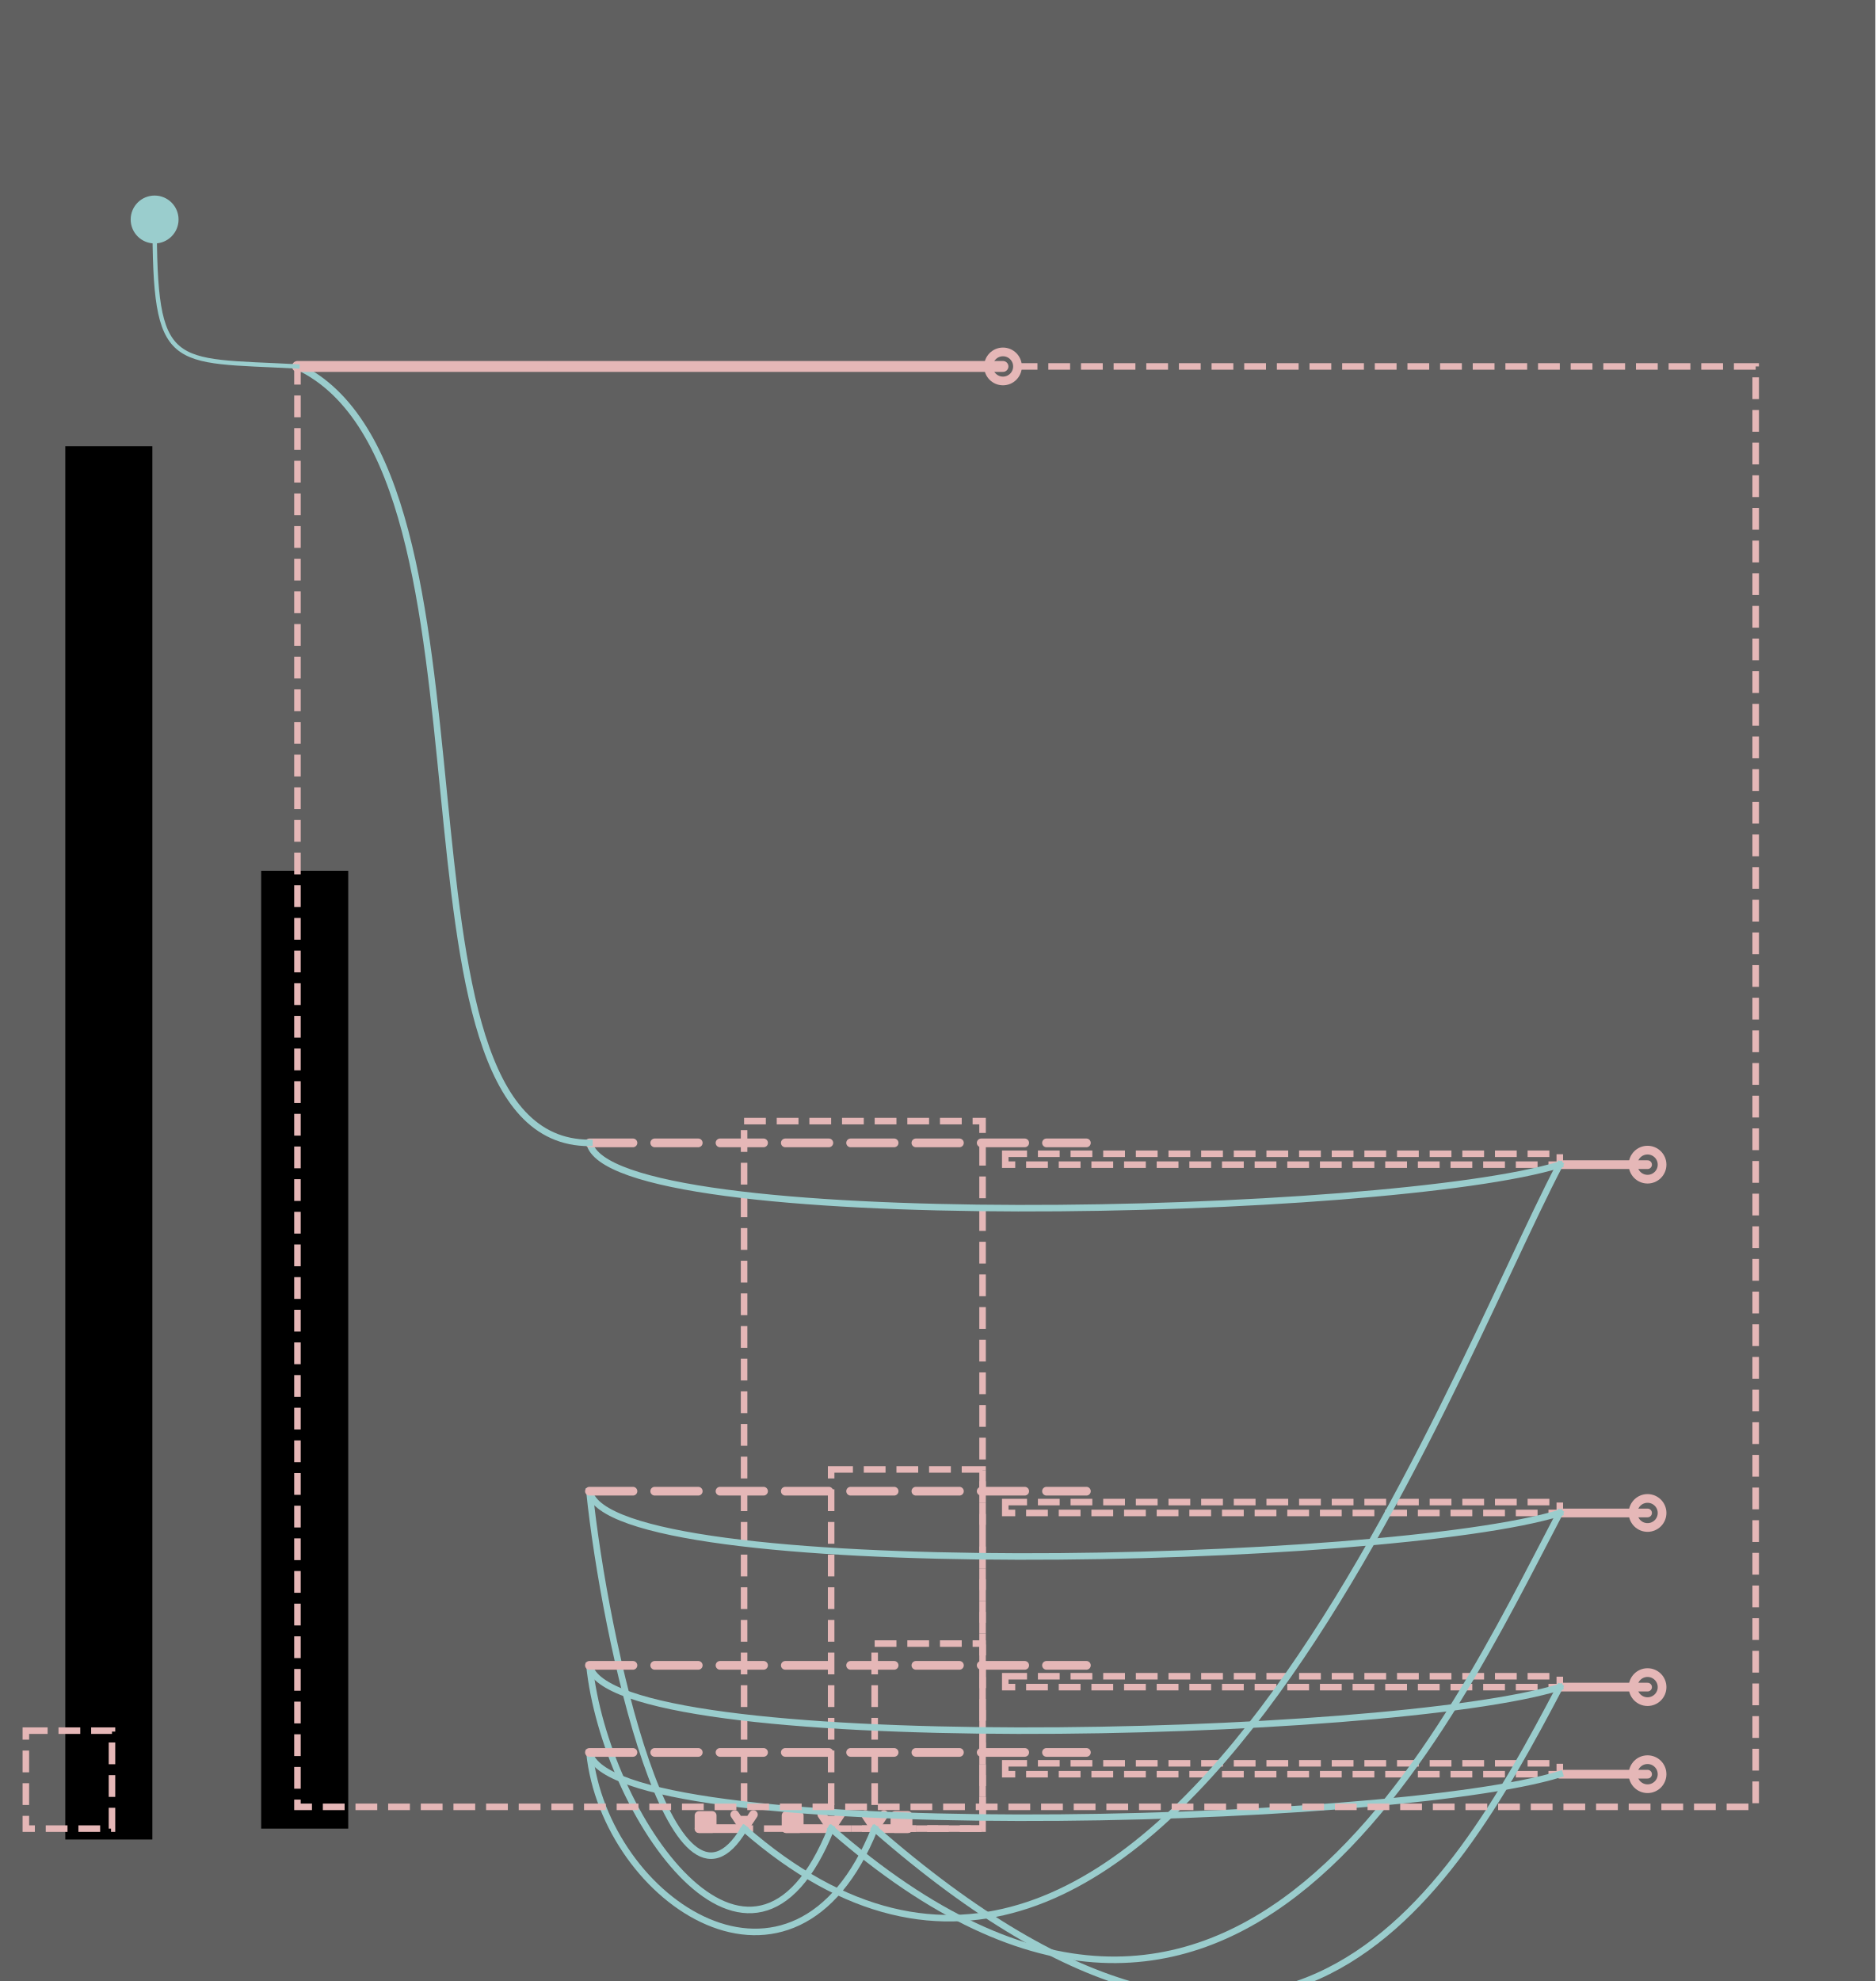
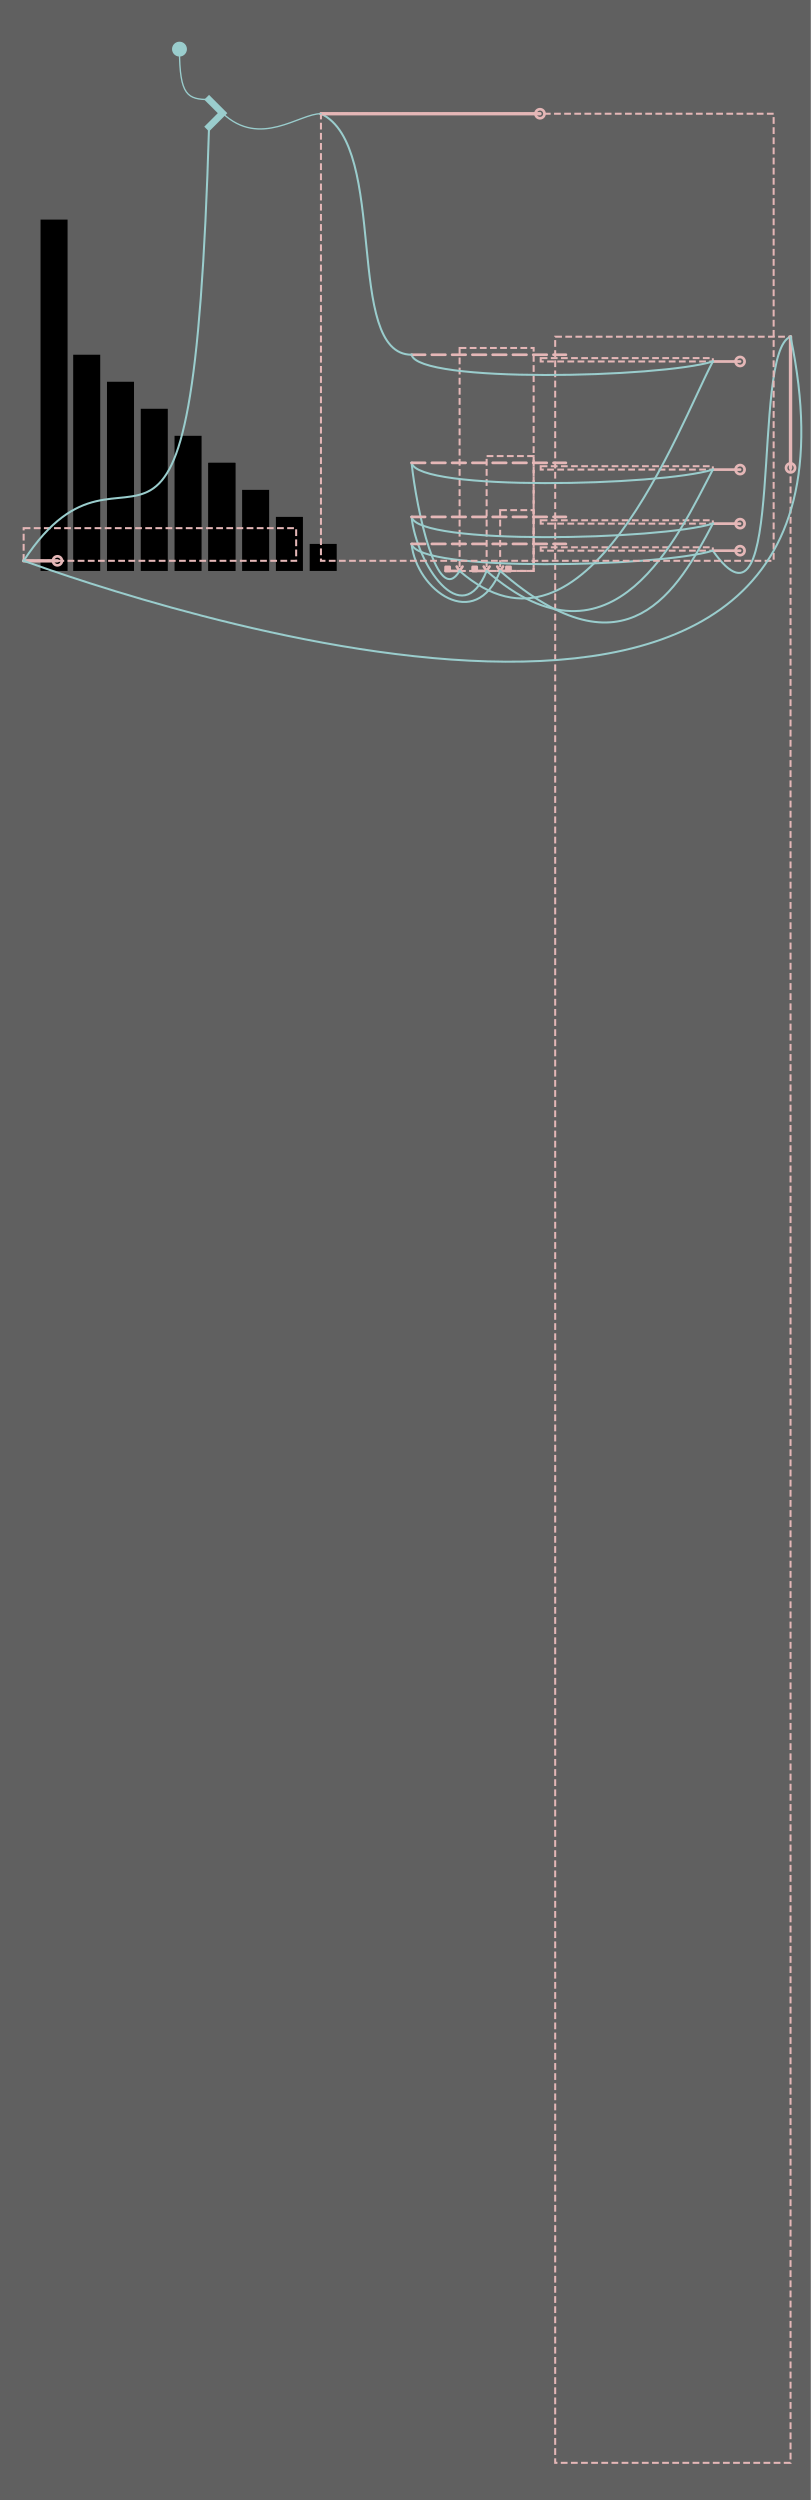
- <svg xmlns="http://www.w3.org/2000/svg" version="1.1" x="0px" y="0px" width="86.167px" height="91px" viewBox="0 0 86.167 91" enable-background="new 0 0 86.167 91" xml:space="preserve">
+ <svg xmlns="http://www.w3.org/2000/svg" version="1.1" x="0px" y="0px" width="120px" height="370px" viewBox="0 0 120 370" enable-background="new 0 0 120 370" xml:space="preserve">
  <g id="Background">
-     <rect fill="#606060" width="86.167" height="91" />
+     <rect fill="#606060" width="120" height="370" />
  </g>
  <g id="clip8">
    <g id="D">
-       <rect x="3" y="20.5" width="4" height="64" />
-       <rect x="12" y="40" width="4" height="44" />
+       <rect x="45.833" y="80.5" width="4" height="4" />
+       <rect x="40.833" y="76.5" width="4" height="8" />
+       <rect x="35.833" y="72.5" width="4" height="12" />
+       <rect x="30.833" y="68.5" width="4" height="16" />
+       <rect x="30.833" y="68.5" width="4" height="16" />
+       <rect x="6" y="32.5" width="4" height="52" />
+       <rect x="25.833" y="64.5" width="4" height="20" />
+       <rect x="20.833" y="60.5" width="4" height="24" />
+       <rect x="15.833" y="56.5" width="4" height="28" />
+       <rect x="10.833" y="52.5" width="4" height="32" />
    </g>
    <g id="I">
+       <circle fill="none" stroke="#E5B7B7" stroke-width="0.4" stroke-linecap="round" stroke-linejoin="round" stroke-miterlimit="10" cx="8.5" cy="83" r="0.667" />
+       <line fill="none" stroke="#E5B7B7" stroke-width="0.5" stroke-linecap="round" stroke-linejoin="round" stroke-miterlimit="10" x1="3.5" y1="83" x2="8.5" y2="83" />
+       <line fill="none" stroke="#E5B7B7" stroke-width="0.5" stroke-linecap="round" stroke-linejoin="round" stroke-miterlimit="10" x1="117" y1="49.833" x2="117" y2="69.25" />
+       <path fill="none" stroke="#9ACDCD" stroke-width="0.3" stroke-linecap="square" stroke-miterlimit="10" d="M117,49.833    C111,52,116.5,97.167,105.5,81.5" />
+       <rect x="82.167" y="49.833" fill="none" stroke="#E5B7B7" stroke-width="0.3" stroke-miterlimit="10" stroke-dasharray="1,0.5" width="34.833" height="314.667" />
      <g id="aligner">
-         <rect x="34.188" y="51.5" fill="none" stroke="#E5B7B7" stroke-width="0.3" stroke-miterlimit="10" stroke-dasharray="1,0.5" width="10.957" height="32.5" />
-         <rect x="38.188" y="67.5" fill="none" stroke="#E5B7B7" stroke-width="0.3" stroke-miterlimit="10" stroke-dasharray="1,0.5" width="6.957" height="16.5" />
-         <rect x="40.188" y="75.5" fill="none" stroke="#E5B7B7" stroke-width="0.3" stroke-miterlimit="10" stroke-dasharray="1,0.5" width="4.957" height="8.5" />
-         <rect x="1.188" y="79.5" fill="none" stroke="#E5B7B7" stroke-width="0.3" stroke-miterlimit="10" stroke-dasharray="1,0.5" width="3.957" height="4.5" />
-         <line fill="none" stroke="#E5B7B7" stroke-width="0.4" stroke-linecap="round" stroke-linejoin="round" stroke-miterlimit="10" x1="34.188" y1="84" x2="32.118" y2="84" />
-         <polyline fill="none" stroke="#E5B7B7" stroke-width="0.4" stroke-linecap="round" stroke-linejoin="round" stroke-miterlimit="10" points="     33.759,83.356 34.188,84 34.616,83.356    " />
-         <line fill="none" stroke="#E5B7B7" stroke-width="0.4" stroke-linecap="round" stroke-linejoin="round" stroke-miterlimit="10" x1="40.188" y1="84" x2="41.72" y2="84" />
-         <polyline fill="none" stroke="#E5B7B7" stroke-width="0.4" stroke-linecap="round" stroke-linejoin="round" stroke-miterlimit="10" points="     39.759,83.356 40.188,84 40.616,83.356    " />
-         <line fill="none" stroke="#E5B7B7" stroke-width="0.4" stroke-linecap="round" stroke-linejoin="round" stroke-miterlimit="10" x1="38.188" y1="84" x2="36.118" y2="84" />
-         <polyline fill="none" stroke="#E5B7B7" stroke-width="0.4" stroke-linecap="round" stroke-linejoin="round" stroke-miterlimit="10" points="     37.759,83.356 38.188,84 38.616,83.356    " />
-         <rect x="32.118" y="83.397" fill="#E5B7B7" stroke="#E5B7B7" stroke-width="0.4" stroke-linecap="round" stroke-linejoin="round" stroke-miterlimit="10" width="0.603" height="0.603" />
-         <rect x="41.118" y="83.397" fill="#E5B7B7" stroke="#E5B7B7" stroke-width="0.4" stroke-linecap="round" stroke-linejoin="round" stroke-miterlimit="10" width="0.603" height="0.603" />
-         <rect x="36.118" y="83.397" fill="#E5B7B7" stroke="#E5B7B7" stroke-width="0.4" stroke-linecap="round" stroke-linejoin="round" stroke-miterlimit="10" width="0.603" height="0.603" />
+         <rect x="68.021" y="51.5" fill="none" stroke="#E5B7B7" stroke-width="0.3" stroke-miterlimit="10" stroke-dasharray="1,0.5" width="10.957" height="33" />
+         <rect x="72.021" y="67.5" fill="none" stroke="#E5B7B7" stroke-width="0.3" stroke-miterlimit="10" stroke-dasharray="1,0.5" width="6.957" height="17" />
+         <rect x="74.021" y="75.5" fill="none" stroke="#E5B7B7" stroke-width="0.3" stroke-miterlimit="10" stroke-dasharray="1,0.5" width="4.957" height="9" />
+         <line fill="none" stroke="#E5B7B7" stroke-width="0.4" stroke-linecap="round" stroke-linejoin="round" stroke-miterlimit="10" x1="68.021" y1="84.5" x2="65.951" y2="84.5" />
+         <polyline fill="none" stroke="#E5B7B7" stroke-width="0.4" stroke-linecap="round" stroke-linejoin="round" stroke-miterlimit="10" points="     67.593,83.856 68.021,84.5 68.45,83.856    " />
+         <line fill="none" stroke="#E5B7B7" stroke-width="0.4" stroke-linecap="round" stroke-linejoin="round" stroke-miterlimit="10" x1="74.021" y1="84.5" x2="75.554" y2="84.5" />
+         <polyline fill="none" stroke="#E5B7B7" stroke-width="0.4" stroke-linecap="round" stroke-linejoin="round" stroke-miterlimit="10" points="     73.593,83.856 74.021,84.5 74.45,83.856    " />
+         <line fill="none" stroke="#E5B7B7" stroke-width="0.4" stroke-linecap="round" stroke-linejoin="round" stroke-miterlimit="10" x1="72.021" y1="84.5" x2="69.951" y2="84.5" />
+         <polyline fill="none" stroke="#E5B7B7" stroke-width="0.4" stroke-linecap="round" stroke-linejoin="round" stroke-miterlimit="10" points="     71.593,83.856 72.021,84.5 72.45,83.856    " />
+         <rect x="65.951" y="83.897" fill="#E5B7B7" stroke="#E5B7B7" stroke-width="0.4" stroke-linecap="round" stroke-linejoin="round" stroke-miterlimit="10" width="0.603" height="0.603" />
+         <rect x="74.951" y="83.897" fill="#E5B7B7" stroke="#E5B7B7" stroke-width="0.4" stroke-linecap="round" stroke-linejoin="round" stroke-miterlimit="10" width="0.603" height="0.603" />
+         <rect x="69.951" y="83.897" fill="#E5B7B7" stroke="#E5B7B7" stroke-width="0.4" stroke-linecap="round" stroke-linejoin="round" stroke-miterlimit="10" width="0.603" height="0.603" />
      </g>
      <g id="post-mover">
-         <line fill="none" stroke="#E5B7B7" stroke-width="0.4" stroke-linecap="round" stroke-linejoin="round" stroke-miterlimit="10" x1="71.667" y1="53.5" x2="75.7" y2="53.5" />
-         <circle fill="none" stroke="#E5B7B7" stroke-width="0.4" stroke-linecap="round" stroke-linejoin="round" stroke-miterlimit="10" cx="75.699" cy="53.5" r="0.667" />
-         <line fill="none" stroke="#E5B7B7" stroke-width="0.4" stroke-linecap="round" stroke-linejoin="round" stroke-miterlimit="10" x1="71.667" y1="69.5" x2="75.7" y2="69.5" />
-         <circle fill="none" stroke="#E5B7B7" stroke-width="0.4" stroke-linecap="round" stroke-linejoin="round" stroke-miterlimit="10" cx="75.699" cy="69.5" r="0.667" />
-         <line fill="none" stroke="#E5B7B7" stroke-width="0.4" stroke-linecap="round" stroke-linejoin="round" stroke-miterlimit="10" x1="71.667" y1="77.5" x2="75.7" y2="77.5" />
-         <circle fill="none" stroke="#E5B7B7" stroke-width="0.4" stroke-linecap="round" stroke-linejoin="round" stroke-miterlimit="10" cx="75.699" cy="77.5" r="0.667" />
-         <line fill="none" stroke="#E5B7B7" stroke-width="0.4" stroke-linecap="round" stroke-linejoin="round" stroke-miterlimit="10" x1="71.667" y1="81.5" x2="75.7" y2="81.5" />
-         <circle fill="none" stroke="#E5B7B7" stroke-width="0.4" stroke-linecap="round" stroke-linejoin="round" stroke-miterlimit="10" cx="75.699" cy="81.5" r="0.667" />
-         <rect x="46.188" y="53" fill="none" stroke="#E5B7B7" stroke-width="0.3" stroke-miterlimit="10" stroke-dasharray="1,0.5" width="25.479" height="0.5" />
-         <rect x="46.188" y="69" fill="none" stroke="#E5B7B7" stroke-width="0.3" stroke-miterlimit="10" stroke-dasharray="1,0.5" width="25.479" height="0.5" />
-         <rect x="46.188" y="77" fill="none" stroke="#E5B7B7" stroke-width="0.3" stroke-miterlimit="10" stroke-dasharray="1,0.5" width="25.479" height="0.5" />
-         <rect x="46.188" y="81" fill="none" stroke="#E5B7B7" stroke-width="0.3" stroke-miterlimit="10" stroke-dasharray="1,0.5" width="25.479" height="0.5" />
+         <line fill="none" stroke="#E5B7B7" stroke-width="0.4" stroke-linecap="round" stroke-linejoin="round" stroke-miterlimit="10" x1="105.5" y1="53.5" x2="109.533" y2="53.5" />
+         <circle fill="none" stroke="#E5B7B7" stroke-width="0.4" stroke-linecap="round" stroke-linejoin="round" stroke-miterlimit="10" cx="109.532" cy="53.5" r="0.667" />
+         <line fill="none" stroke="#E5B7B7" stroke-width="0.4" stroke-linecap="round" stroke-linejoin="round" stroke-miterlimit="10" x1="105.5" y1="69.5" x2="109.533" y2="69.5" />
+         <circle fill="none" stroke="#E5B7B7" stroke-width="0.4" stroke-linecap="round" stroke-linejoin="round" stroke-miterlimit="10" cx="109.532" cy="69.5" r="0.667" />
+         <line fill="none" stroke="#E5B7B7" stroke-width="0.4" stroke-linecap="round" stroke-linejoin="round" stroke-miterlimit="10" x1="105.5" y1="77.5" x2="109.533" y2="77.5" />
+         <circle fill="none" stroke="#E5B7B7" stroke-width="0.4" stroke-linecap="round" stroke-linejoin="round" stroke-miterlimit="10" cx="109.532" cy="77.5" r="0.667" />
+         <line fill="none" stroke="#E5B7B7" stroke-width="0.4" stroke-linecap="round" stroke-linejoin="round" stroke-miterlimit="10" x1="105.5" y1="81.5" x2="109.533" y2="81.5" />
+         <circle fill="none" stroke="#E5B7B7" stroke-width="0.4" stroke-linecap="round" stroke-linejoin="round" stroke-miterlimit="10" cx="109.532" cy="81.5" r="0.667" />
+         <rect x="80.021" y="53" fill="none" stroke="#E5B7B7" stroke-width="0.3" stroke-miterlimit="10" stroke-dasharray="1,0.5" width="25.479" height="0.5" />
+         <rect x="80.021" y="69" fill="none" stroke="#E5B7B7" stroke-width="0.3" stroke-miterlimit="10" stroke-dasharray="1,0.5" width="25.479" height="0.5" />
+         <rect x="80.021" y="77" fill="none" stroke="#E5B7B7" stroke-width="0.3" stroke-miterlimit="10" stroke-dasharray="1,0.5" width="25.479" height="0.5" />
+         <rect x="80.021" y="81" fill="none" stroke="#E5B7B7" stroke-width="0.3" stroke-miterlimit="10" stroke-dasharray="1,0.5" width="25.479" height="0.5" />
      </g>
-       <path fill="none" stroke="#9ACDCD" stroke-width="0.3" stroke-linecap="square" stroke-miterlimit="10" d="M71.667,53.5    c-7.833,2.416-43.667,3.25-44.584-1" />
-       <path fill="none" stroke="#9ACDCD" stroke-width="0.3" stroke-linecap="square" stroke-miterlimit="10" d="M71.667,69.5    c-7.833,2.416-43.667,3.25-44.584-1" />
-       <path fill="none" stroke="#9ACDCD" stroke-width="0.3" stroke-linecap="square" stroke-miterlimit="10" d="M71.667,77.5    c-7.833,2.416-43.667,3.25-44.584-1" />
-       <path fill="none" stroke="#9ACDCD" stroke-width="0.3" stroke-linecap="square" stroke-miterlimit="10" d="M71.667,81.5    c-7.833,2.416-43.667,3.25-44.584-1" />
-       <path fill="none" stroke="#9ACDCD" stroke-width="0.3" stroke-linecap="square" stroke-miterlimit="10" d="M71.667,53.5    c-5.125,9.75-18.75,46.875-37.479,30.5" />
-       <path fill="none" stroke="#9ACDCD" stroke-width="0.3" stroke-linecap="square" stroke-miterlimit="10" d="M71.667,69.5    c-5.125,9.75-14.75,30.875-33.479,14.5" />
-       <path fill="none" stroke="#9ACDCD" stroke-width="0.3" stroke-linecap="square" stroke-miterlimit="10" d="M71.667,77.5    c-5.125,9.75-12.75,22.875-31.479,6.5" />
-       <path fill="none" stroke="#9ACDCD" stroke-width="0.3" stroke-linecap="square" stroke-miterlimit="10" d="M34.188,84    c-3.271,5.5-6.396-8.625-7.106-15.5" />
-       <path fill="none" stroke="#9ACDCD" stroke-width="0.3" stroke-linecap="square" stroke-miterlimit="10" d="M38.188,84    c-3.689,9.195-10.396-0.625-11.106-7.5" />
-       <path fill="none" stroke="#9ACDCD" stroke-width="0.3" stroke-linecap="square" stroke-miterlimit="10" d="M40.188,84    c-3.689,9.195-12.396,3.375-13.106-3.5" />
+       <path fill="none" stroke="#9ACDCD" stroke-width="0.3" stroke-linecap="square" stroke-miterlimit="10" d="M105.5,53.5    c-7.833,2.416-43.667,3.25-44.584-1" />
+       <path fill="none" stroke="#9ACDCD" stroke-width="0.3" stroke-linecap="square" stroke-miterlimit="10" d="M105.5,69.5    c-7.833,2.416-43.667,3.25-44.584-1" />
+       <path fill="none" stroke="#9ACDCD" stroke-width="0.3" stroke-linecap="square" stroke-miterlimit="10" d="M105.5,77.5    c-7.833,2.416-43.667,3.25-44.584-1" />
+       <path fill="none" stroke="#9ACDCD" stroke-width="0.3" stroke-linecap="square" stroke-miterlimit="10" d="M105.5,81.5    c-7.833,2.416-43.667,3.25-44.584-1" />
+       <path fill="none" stroke="#9ACDCD" stroke-width="0.3" stroke-linecap="square" stroke-miterlimit="10" d="M105.5,53.5    c-5.125,9.75-18.75,47.375-37.479,31" />
+       <path fill="none" stroke="#9ACDCD" stroke-width="0.3" stroke-linecap="square" stroke-miterlimit="10" d="M105.5,69.5    c-5.125,9.75-14.75,31.375-33.479,15" />
+       <path fill="none" stroke="#9ACDCD" stroke-width="0.3" stroke-linecap="square" stroke-miterlimit="10" d="M105.5,77.5    c-5.125,9.75-12.75,23.375-31.479,7" />
+       <path fill="none" stroke="#9ACDCD" stroke-width="0.3" stroke-linecap="square" stroke-miterlimit="10" d="M68.021,84.5    c-3.271,5.5-6.396-9.125-7.106-16" />
+       <path fill="none" stroke="#9ACDCD" stroke-width="0.3" stroke-linecap="square" stroke-miterlimit="10" d="M72.021,84.5    c-3.689,9.195-10.396-1.125-11.106-8" />
+       <path fill="none" stroke="#9ACDCD" stroke-width="0.3" stroke-linecap="square" stroke-miterlimit="10" d="M74.021,84.5    c-3.689,9.195-12.396,2.875-13.106-4" />
      <g id="cutter">
-         <line fill="none" stroke="#E5B7B7" stroke-width="0.4" stroke-linecap="round" stroke-linejoin="round" stroke-miterlimit="10" stroke-dasharray="2,1" x1="27.082" y1="52.5" x2="49.916" y2="52.5" />
-         <line fill="none" stroke="#E5B7B7" stroke-width="0.4" stroke-linecap="round" stroke-linejoin="round" stroke-miterlimit="10" stroke-dasharray="2,1" x1="27.082" y1="68.5" x2="49.916" y2="68.5" />
-         <line fill="none" stroke="#E5B7B7" stroke-width="0.4" stroke-linecap="round" stroke-linejoin="round" stroke-miterlimit="10" stroke-dasharray="2,1" x1="27.082" y1="76.5" x2="49.916" y2="76.5" />
-         <line fill="none" stroke="#E5B7B7" stroke-width="0.4" stroke-linecap="round" stroke-linejoin="round" stroke-miterlimit="10" stroke-dasharray="2,1" x1="27.082" y1="80.5" x2="49.916" y2="80.5" />
+         <line fill="none" stroke="#E5B7B7" stroke-width="0.4" stroke-linecap="round" stroke-linejoin="round" stroke-miterlimit="10" stroke-dasharray="2,1" x1="60.916" y1="52.5" x2="83.75" y2="52.5" />
+         <line fill="none" stroke="#E5B7B7" stroke-width="0.4" stroke-linecap="round" stroke-linejoin="round" stroke-miterlimit="10" stroke-dasharray="2,1" x1="60.916" y1="68.5" x2="83.75" y2="68.5" />
+         <line fill="none" stroke="#E5B7B7" stroke-width="0.4" stroke-linecap="round" stroke-linejoin="round" stroke-miterlimit="10" stroke-dasharray="2,1" x1="60.916" y1="76.5" x2="83.75" y2="76.5" />
+         <line fill="none" stroke="#E5B7B7" stroke-width="0.4" stroke-linecap="round" stroke-linejoin="round" stroke-miterlimit="10" stroke-dasharray="2,1" x1="60.916" y1="80.5" x2="83.75" y2="80.5" />
      </g>
-       <path fill="none" stroke="#9ACDCD" stroke-width="0.3" stroke-linecap="square" stroke-miterlimit="10" d="M13.667,16.833    C23.792,21.583,16.999,52.5,27.082,52.5" />
+       <path fill="none" stroke="#9ACDCD" stroke-width="0.3" stroke-linecap="square" stroke-miterlimit="10" d="M47.5,16.833    C57.625,21.583,50.832,52.5,60.916,52.5" />
      <g id="pre-mover">
-         <circle fill="none" stroke="#E5B7B7" stroke-width="0.4" stroke-linecap="round" stroke-linejoin="round" stroke-miterlimit="10" cx="46.083" cy="16.833" r="0.667" />
-         <line fill="none" stroke="#E5B7B7" stroke-width="0.5" stroke-linecap="round" stroke-linejoin="round" stroke-miterlimit="10" x1="13.667" y1="16.833" x2="46.083" y2="16.833" />
-         <rect x="13.667" y="16.833" fill="none" stroke="#E5B7B7" stroke-width="0.3" stroke-miterlimit="10" stroke-dasharray="1,0.5" width="67" height="66.167" />
+         <circle fill="none" stroke="#E5B7B7" stroke-width="0.4" stroke-linecap="round" stroke-linejoin="round" stroke-miterlimit="10" cx="79.917" cy="16.833" r="0.667" />
+         <circle fill="none" stroke="#E5B7B7" stroke-width="0.4" stroke-linecap="round" stroke-linejoin="round" stroke-miterlimit="10" cx="117" cy="69.25" r="0.667" />
+         <line fill="none" stroke="#E5B7B7" stroke-width="0.5" stroke-linecap="round" stroke-linejoin="round" stroke-miterlimit="10" x1="47.5" y1="16.833" x2="79.917" y2="16.833" />
+         <rect x="47.5" y="16.833" fill="none" stroke="#E5B7B7" stroke-width="0.3" stroke-miterlimit="10" stroke-dasharray="1,0.5" width="67" height="66.167" />
+         <rect x="3.5" y="78.167" fill="none" stroke="#E5B7B7" stroke-width="0.3" stroke-miterlimit="10" stroke-dasharray="1,0.5" width="40.333" height="4.833" />
      </g>
-       <path fill="none" stroke="#9ACDCD" stroke-width="0.2" stroke-linecap="square" stroke-miterlimit="10" d="M13.667,16.833    c-5.875-0.313-6.563,0.25-6.563-6.75" />
-       <circle fill="#9ACDCD" stroke="#9ACDCD" stroke-width="0.2" stroke-linecap="square" stroke-miterlimit="10" cx="7.104" cy="10.083" r="1" />
+       <path fill="none" stroke="#9ACDCD" stroke-width="0.2" stroke-linecap="square" stroke-miterlimit="10" d="M30.938,14.75    c-3.125-0.083-4.375-0.479-4.375-7.479" />
+       <path fill="none" stroke="#9ACDCD" stroke-width="0.2" stroke-linecap="square" stroke-miterlimit="10" d="M47.5,16.833    c-3.125-0.083-9,5.167-14.563-0.083" />
+       <circle fill="#9ACDCD" stroke="#9ACDCD" stroke-width="0.2" stroke-linecap="square" stroke-miterlimit="10" cx="26.563" cy="7.271" r="1" />
+       <path fill="none" stroke="#9ACDCD" stroke-width="0.3" stroke-linecap="square" stroke-miterlimit="10" d="M117,49.833    C133.375,128.25,18.875,88.5,3.5,83" />
+       <path fill="none" stroke="#9ACDCD" stroke-width="0.3" stroke-linecap="square" stroke-miterlimit="10" d="M30.938,18.75    C28.5,101,19.5,58.5,3.5,83" />
+       <polyline fill="none" stroke="#9ACDCD" stroke-linecap="square" stroke-miterlimit="10" points="30.938,18.75 32.938,16.75     30.938,14.75   " />
    </g>
  </g>
</svg>
